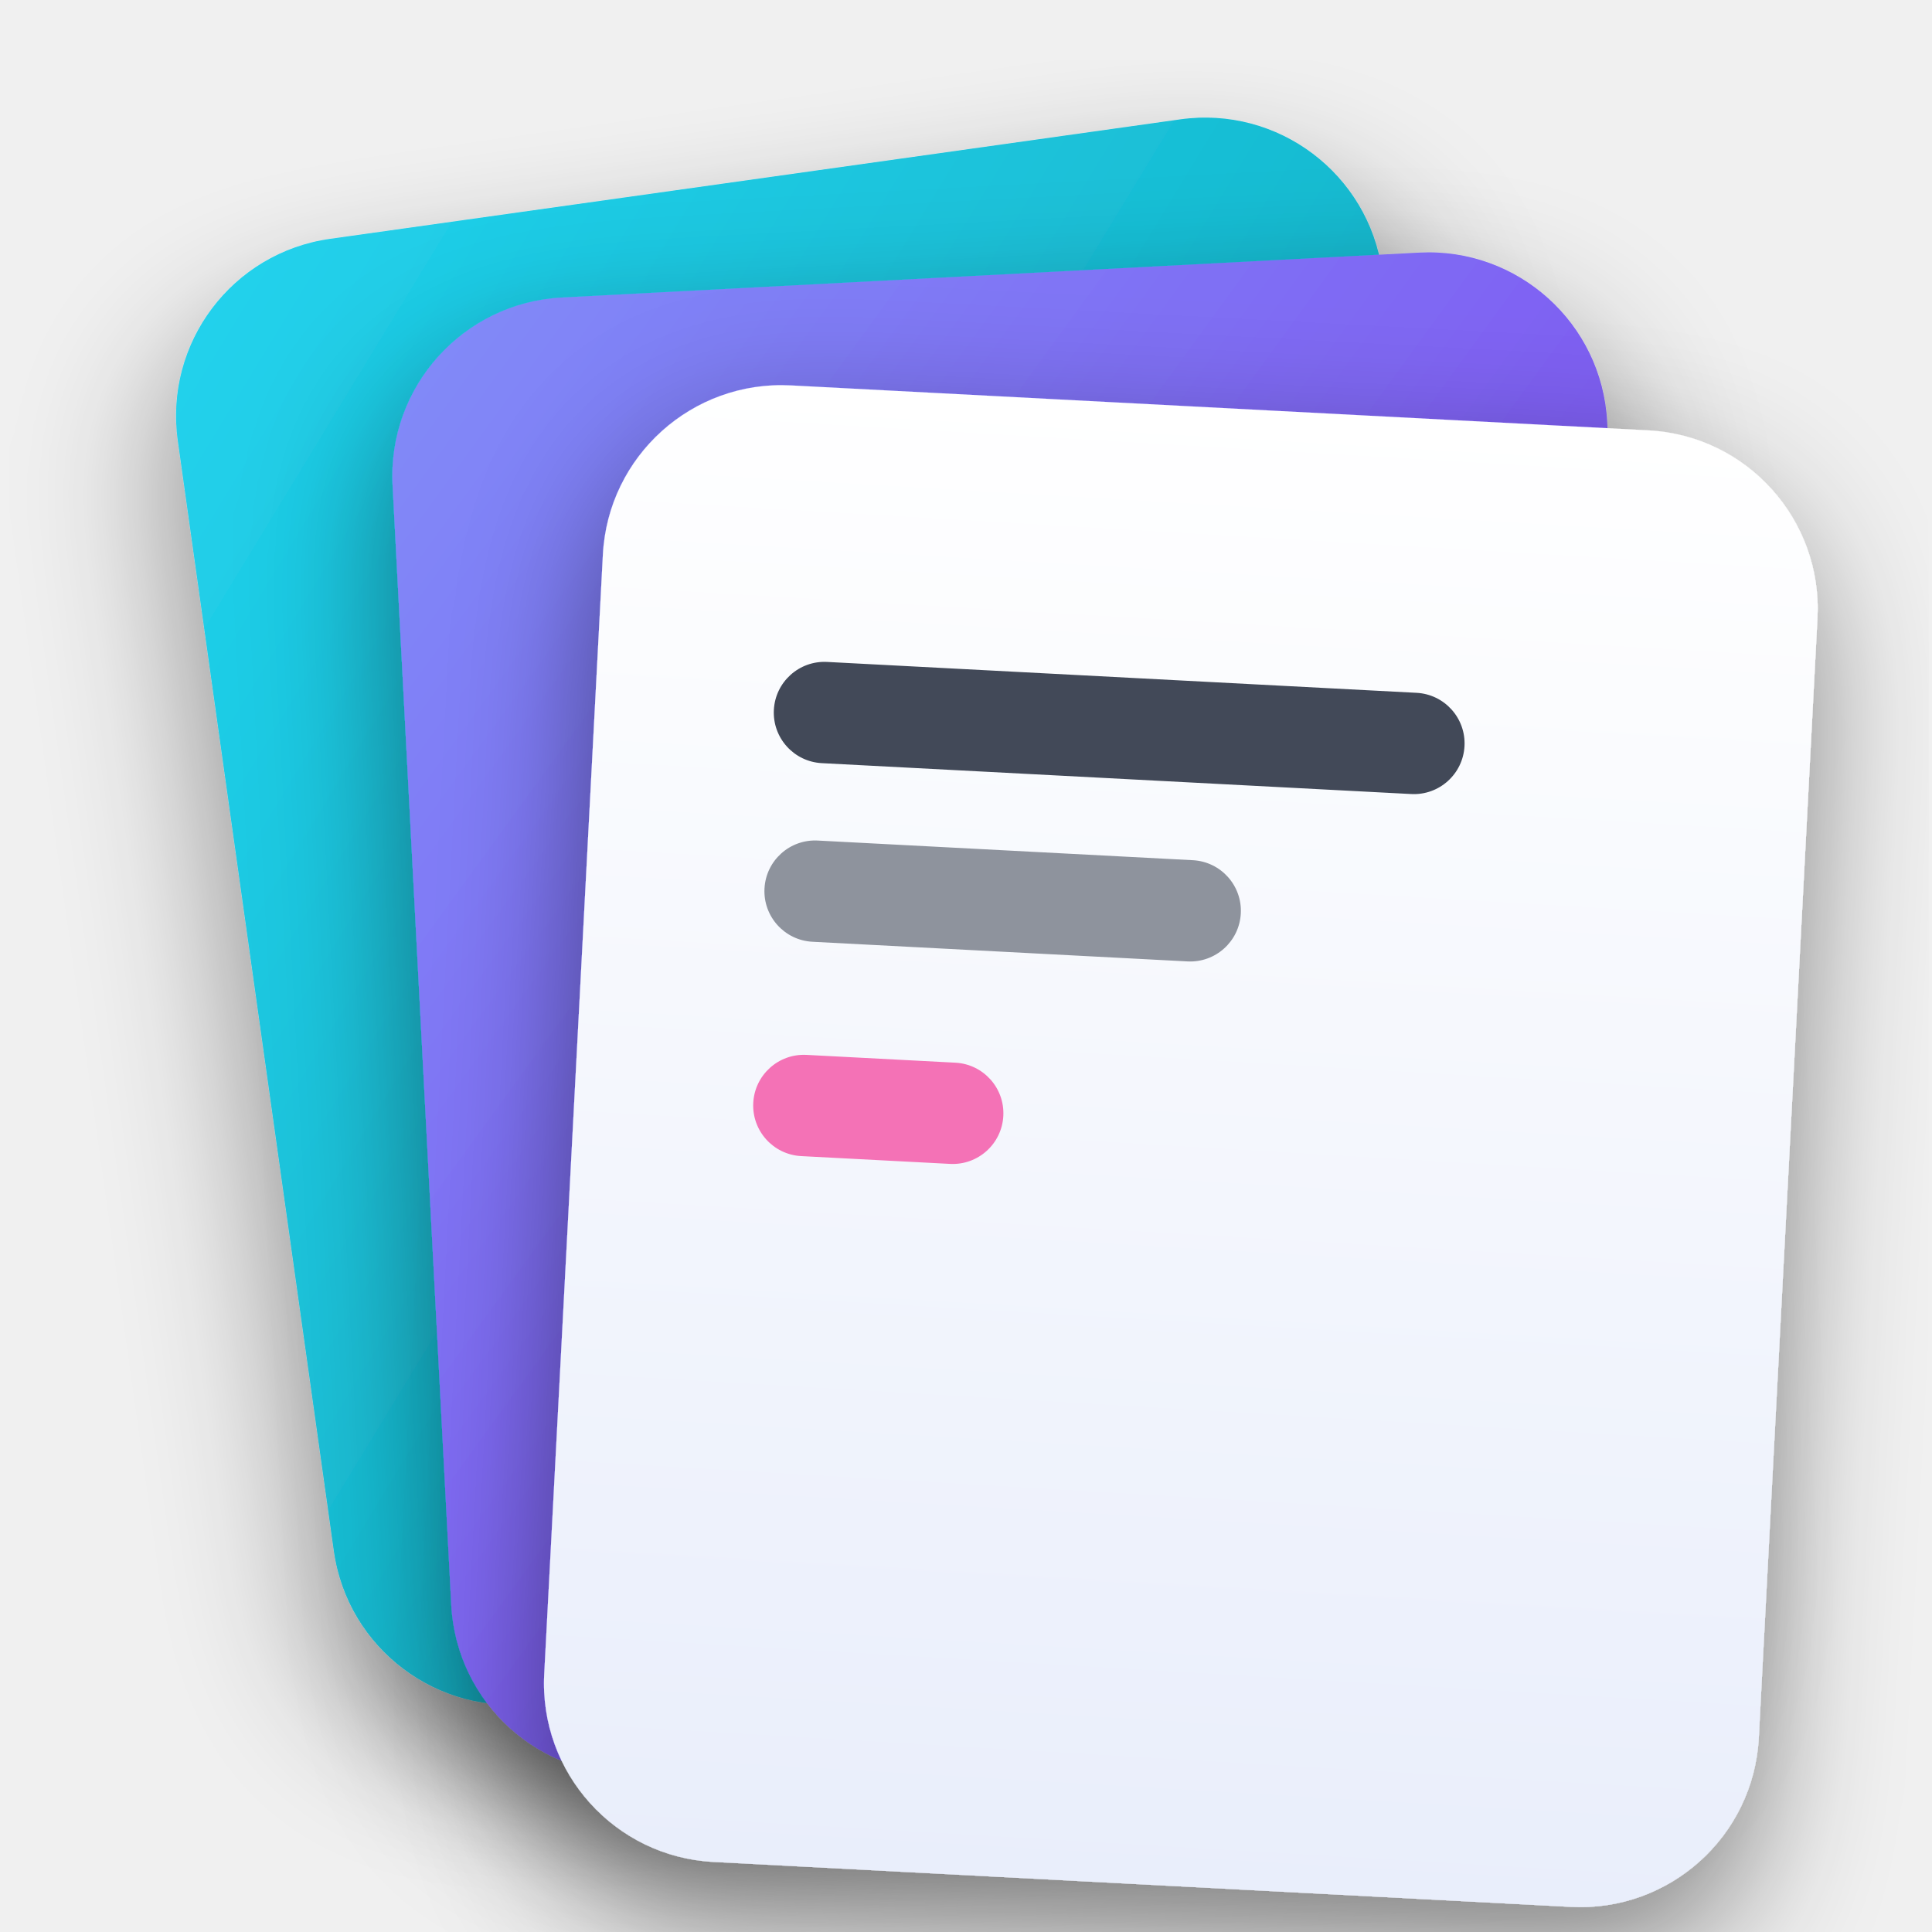
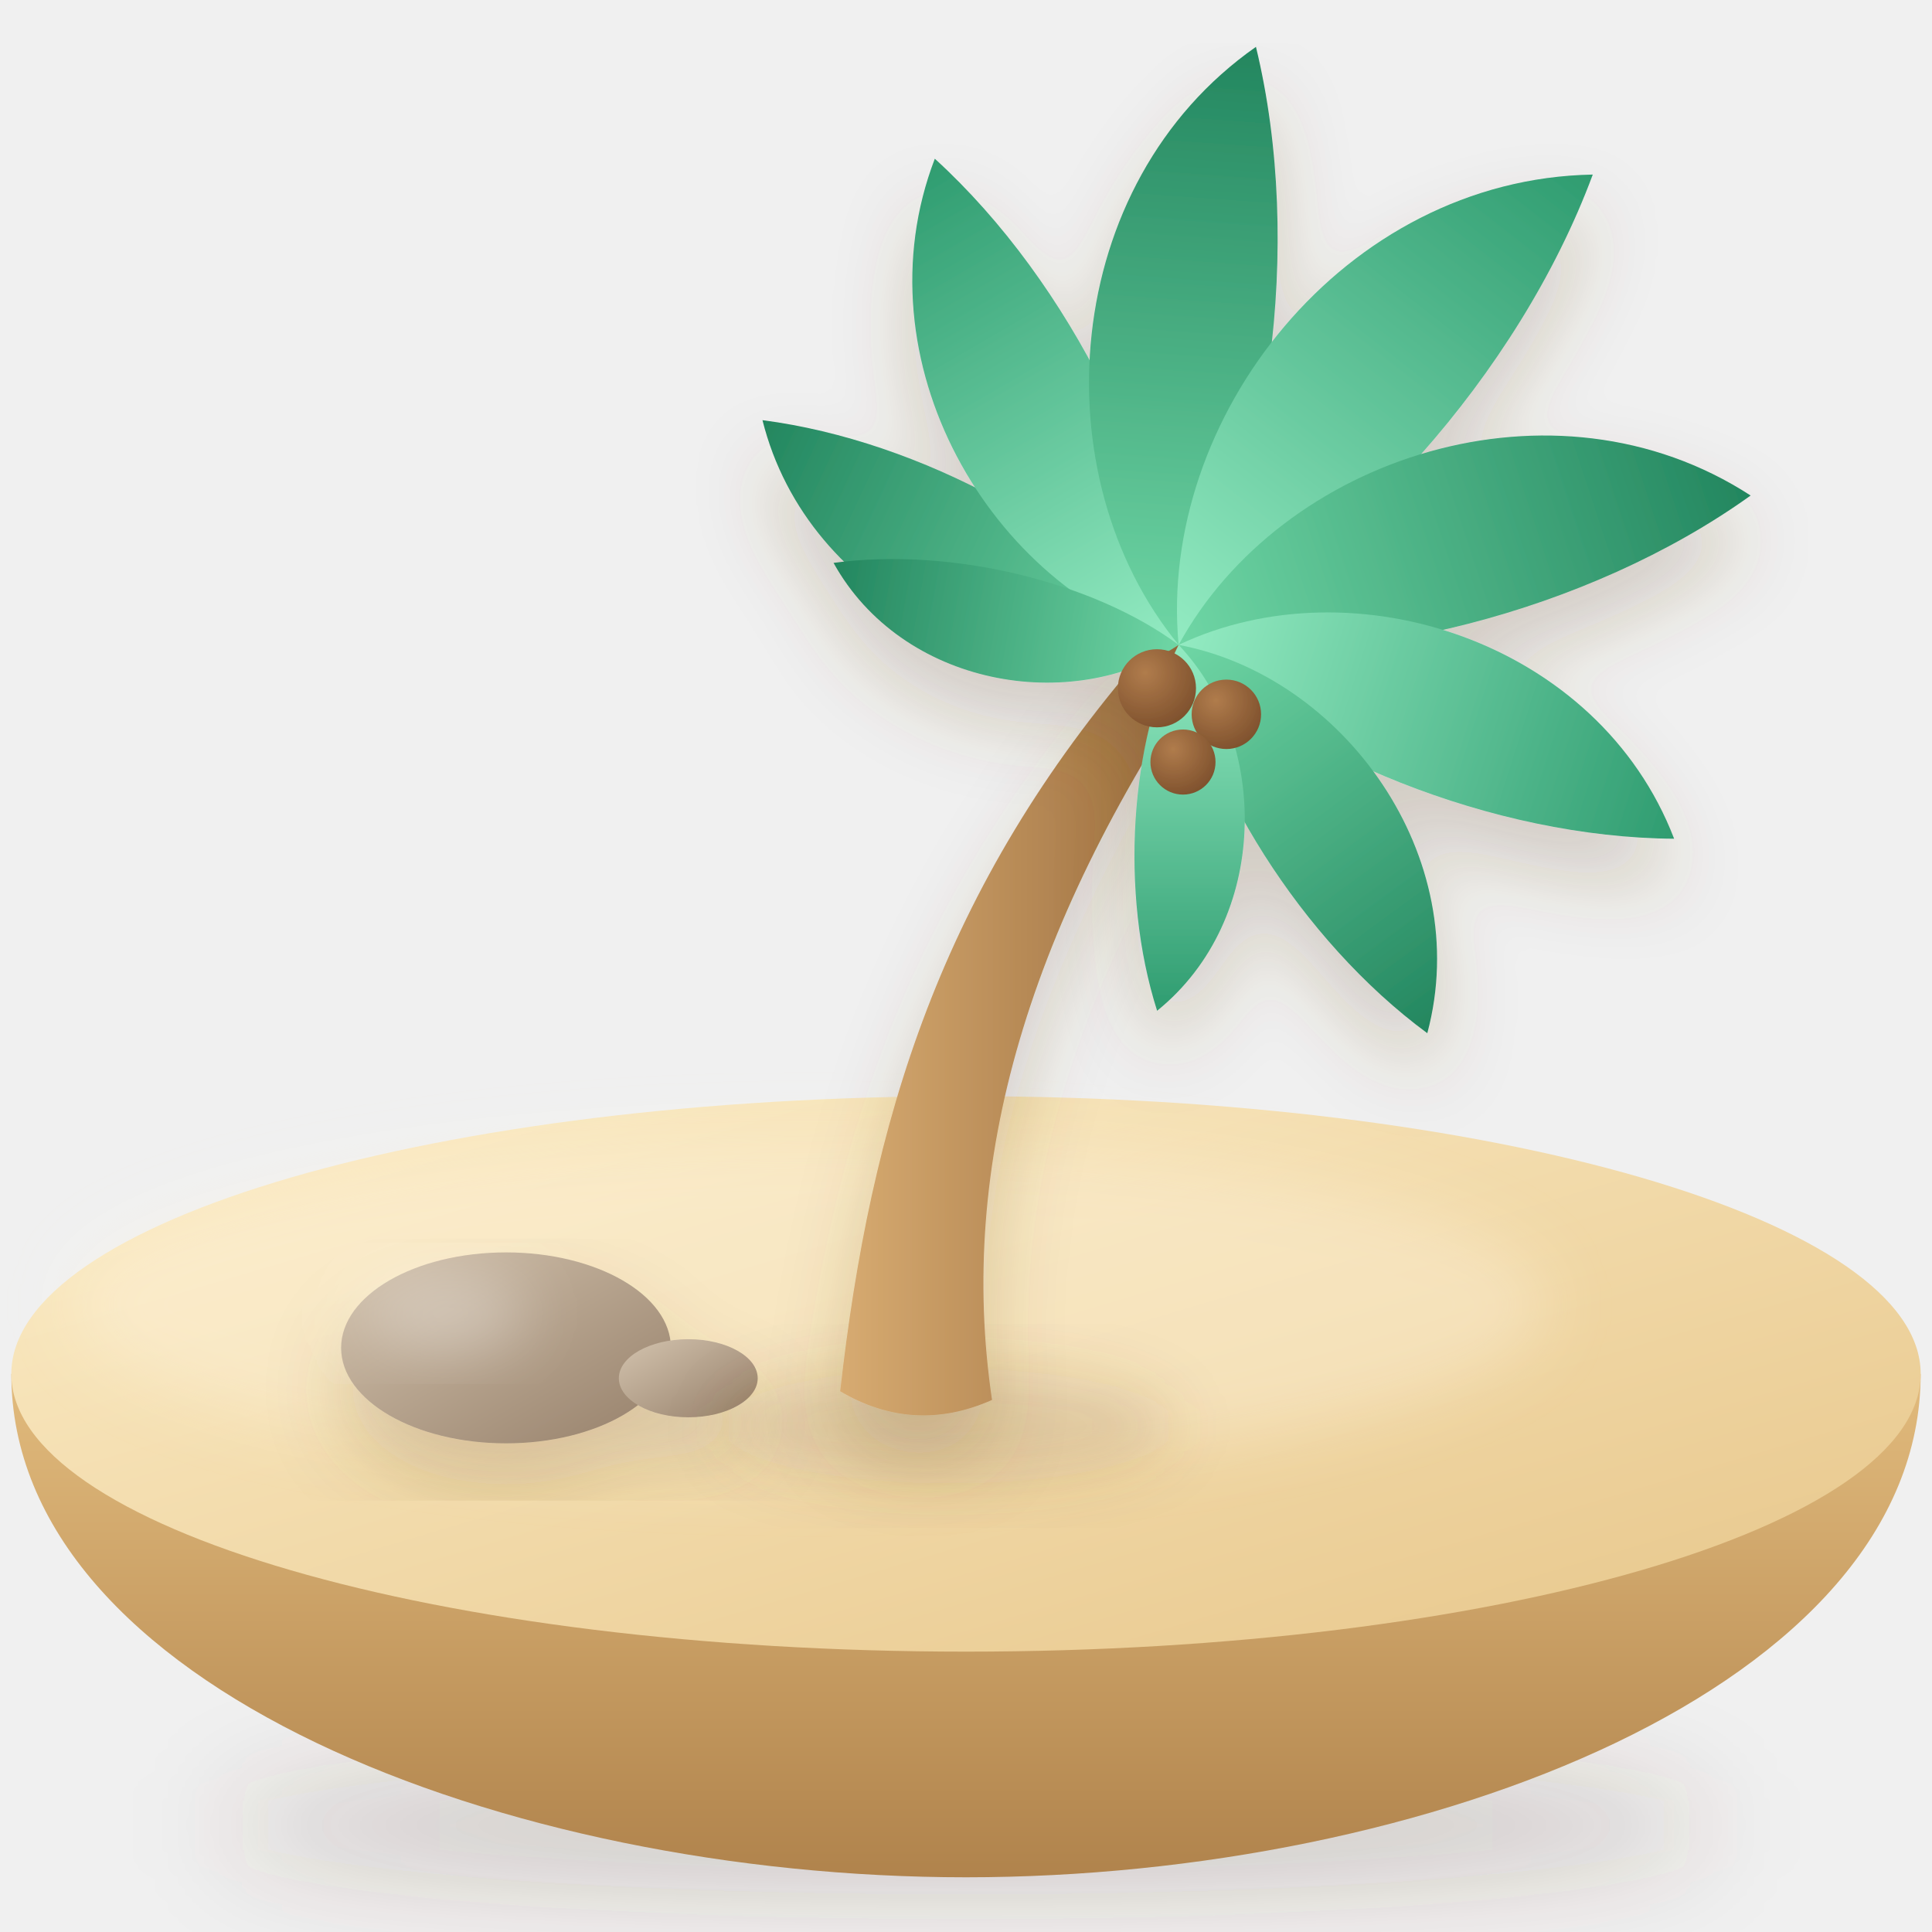
<svg xmlns="http://www.w3.org/2000/svg" width="512" height="512" viewBox="0 0 512 512">
  <defs>
-     <linearGradient id="blockCyan" x1="0" y1="0" x2="1" y2="1">
-       <stop offset="0%" stop-color="#22d3ee" />
-       <stop offset="100%" stop-color="#0ea5b7" />
+     <linearGradient id="islandTop" x1="0" y1="0" x2="1" y2="1">
+       <stop offset="0" stop-color="#fcedc8" />
+       <stop offset="1" stop-color="#e7c68a" />
    </linearGradient>
-     <linearGradient id="blockViolet" x1="0" y1="0" x2="1" y2="1">
-       <stop offset="0%" stop-color="#818cf8" />
-       <stop offset="100%" stop-color="#7c3aed" />
+     <linearGradient id="islandSide" x1="0" y1="0" x2="0" y2="1">
+       <stop offset="0" stop-color="#e2bb7d" />
+       <stop offset="1" stop-color="#b0834c" />
    </linearGradient>
-     <linearGradient id="pageWhite" x1="0" y1="0" x2="0" y2="1">
-       <stop offset="0%" stop-color="#ffffff" />
-       <stop offset="100%" stop-color="#e9eefb" />
+     <linearGradient id="trunk" x1="0" y1="0" x2="1" y2="0">
+       <stop offset="0" stop-color="#d7ab71" />
+       <stop offset="1" stop-color="#96683a" />
    </linearGradient>
-     <filter id="cardShadow" x="-40%" y="-40%" width="180%" height="180%">
-       <feDropShadow dx="0" dy="10" stdDeviation="12" flood-color="#000000" flood-opacity="0.45" />
+     <linearGradient id="leafFront" x1="0" y1="0" x2="1" y2="0">
+       <stop offset="0" stop-color="#93ebc2" />
+       <stop offset="1" stop-color="#2f9c70" />
+     </linearGradient>
+     <linearGradient id="leafBack" x1="0" y1="0" x2="1" y2="0">
+       <stop offset="0" stop-color="#6fd6a5" />
+       <stop offset="1" stop-color="#23865f" />
+     </linearGradient>
+     <radialGradient id="coconut" cx="0.35" cy="0.3" r="0.8">
+       <stop offset="0" stop-color="#b07c4c" />
+       <stop offset="1" stop-color="#7b4e2b" />
+     </radialGradient>
+     <linearGradient id="rock" x1="0" y1="0" x2="1" y2="1">
+       <stop offset="0" stop-color="#d3c3ae" />
+       <stop offset="1" stop-color="#96806a" />
+     </linearGradient>
+     <filter id="groundShadow" x="-40%" y="-40%" width="180%" height="180%">
+       <feGaussianBlur stdDeviation="12" />
+     </filter>
+     <filter id="softBlur" x="-40%" y="-40%" width="180%" height="180%">
+       <feGaussianBlur stdDeviation="7" />
+     </filter>
+     <filter id="palmShadow" x="-30%" y="-30%" width="160%" height="160%">
+       <feDropShadow dx="0" dy="10" stdDeviation="9" flood-color="#6b4a25" flood-opacity="0.22" />
    </filter>
  </defs>
-   <g transform="translate(240 263) scale(1.58) translate(-256 -256)">
-     <g transform="translate(6,-4)">
-       <rect x="146" y="120" width="204" height="248" rx="30" fill="url(#blockCyan)" filter="url(#cardShadow)" transform="rotate(-8 262 288)" />
-       <rect x="170" y="140" width="204" height="248" rx="30" fill="url(#blockViolet)" filter="url(#cardShadow)" transform="rotate(-3 262 288)" />
-       <g transform="rotate(3 262 288)">
-         <rect x="194" y="160" width="204" height="248" rx="30" fill="url(#pageWhite)" filter="url(#cardShadow)" />
-         <rect x="224" y="206" width="116" height="17" rx="8.5" fill="#0f172a" fill-opacity="0.78" />
-         <rect x="224" y="236" width="80" height="17" rx="8.5" fill="#0f172a" fill-opacity="0.45" />
-         <rect x="224" y="272" width="42" height="17" rx="8.5" fill="#f472b6" />
-       </g>
+   <g transform="translate(256 256) scale(1.15) translate(-256 -264)">
+     <ellipse cx="256" cy="462" rx="172" ry="16" fill="#5b3d22" fill-opacity="0.20" filter="url(#groundShadow)" />
+     <path d="M36 358 C 36 430 150 474 256 474 C 362 474 476 430 476 358 Z" fill="url(#islandSide)" />
+     <ellipse cx="256" cy="358" rx="220" ry="64" fill="url(#islandTop)" />
+     <ellipse cx="220" cy="342" rx="170" ry="38" fill="#fff7e3" fill-opacity="0.35" filter="url(#softBlur)" />
+     <g filter="url(#palmShadow)">
+       <ellipse cx="150" cy="352" rx="38" ry="22" fill="url(#rock)" />
+       <ellipse cx="136" cy="344" rx="19" ry="9" fill="#ffffff" fill-opacity="0.30" filter="url(#softBlur)" />
+       <ellipse cx="192" cy="359" rx="16" ry="9" fill="url(#rock)" />
+     </g>
+     <ellipse cx="252" cy="370" rx="52" ry="13" fill="#7a5732" fill-opacity="0.18" filter="url(#softBlur)" />
+     <g filter="url(#palmShadow)">
+       <path d="M227 362 C 234 300 250 246 297 192 Q 305 184 313 192 C 270 254 254 310 262 364 Q 244 372 227 362 Z" fill="url(#trunk)" />
+     </g>
+     <g filter="url(#palmShadow)">
+       <path d="M0 0 C 36 -34 102 -34 136 8 C 92 22 36 18 0 0 Z" fill="url(#leafBack)" transform="translate(305 190) rotate(-155) scale(0.80)" />
+       <path d="M0 0 C 36 -34 102 -34 136 8 C 92 22 36 18 0 0 Z" fill="url(#leafFront)" transform="translate(305 190) rotate(-120) scale(0.92)" />
+       <path d="M0 0 C 36 -34 102 -34 136 8 C 92 22 36 18 0 0 Z" fill="url(#leafBack)" transform="translate(305 190) rotate(-86) scale(1.02)" />
+       <path d="M0 0 C 36 -34 102 -34 136 8 C 92 22 36 18 0 0 Z" fill="url(#leafFront)" transform="translate(305 190) rotate(-52) scale(1.06)" />
+       <path d="M0 0 C 36 -34 102 -34 136 8 C 92 22 36 18 0 0 Z" fill="url(#leafBack)" transform="translate(305 190) rotate(-18) scale(1.0)" />
+       <path d="M0 0 C 36 -34 102 -34 136 8 C 92 22 36 18 0 0 Z" fill="url(#leafFront)" transform="translate(305 190) rotate(18) scale(0.90)" />
+       <path d="M0 0 C 36 -34 102 -34 136 8 C 92 22 36 18 0 0 Z" fill="url(#leafBack)" transform="translate(305 190) rotate(54) scale(0.78)" />
+       <path d="M0 0 C 36 -34 102 -34 136 8 C 92 22 36 18 0 0 Z" fill="url(#leafFront)" transform="translate(305 190) rotate(90) scale(0.62)" />
+       <path d="M0 0 C 36 -34 102 -34 136 8 C 92 22 36 18 0 0 Z" fill="url(#leafBack)" transform="translate(305 190) rotate(190) scale(0.60)" />
+       <circle cx="300" cy="200" r="9" fill="url(#coconut)" />
+       <circle cx="316" cy="206" r="8" fill="url(#coconut)" />
+       <circle cx="306" cy="217" r="7.5" fill="url(#coconut)" />
    </g>
  </g>
</svg>
